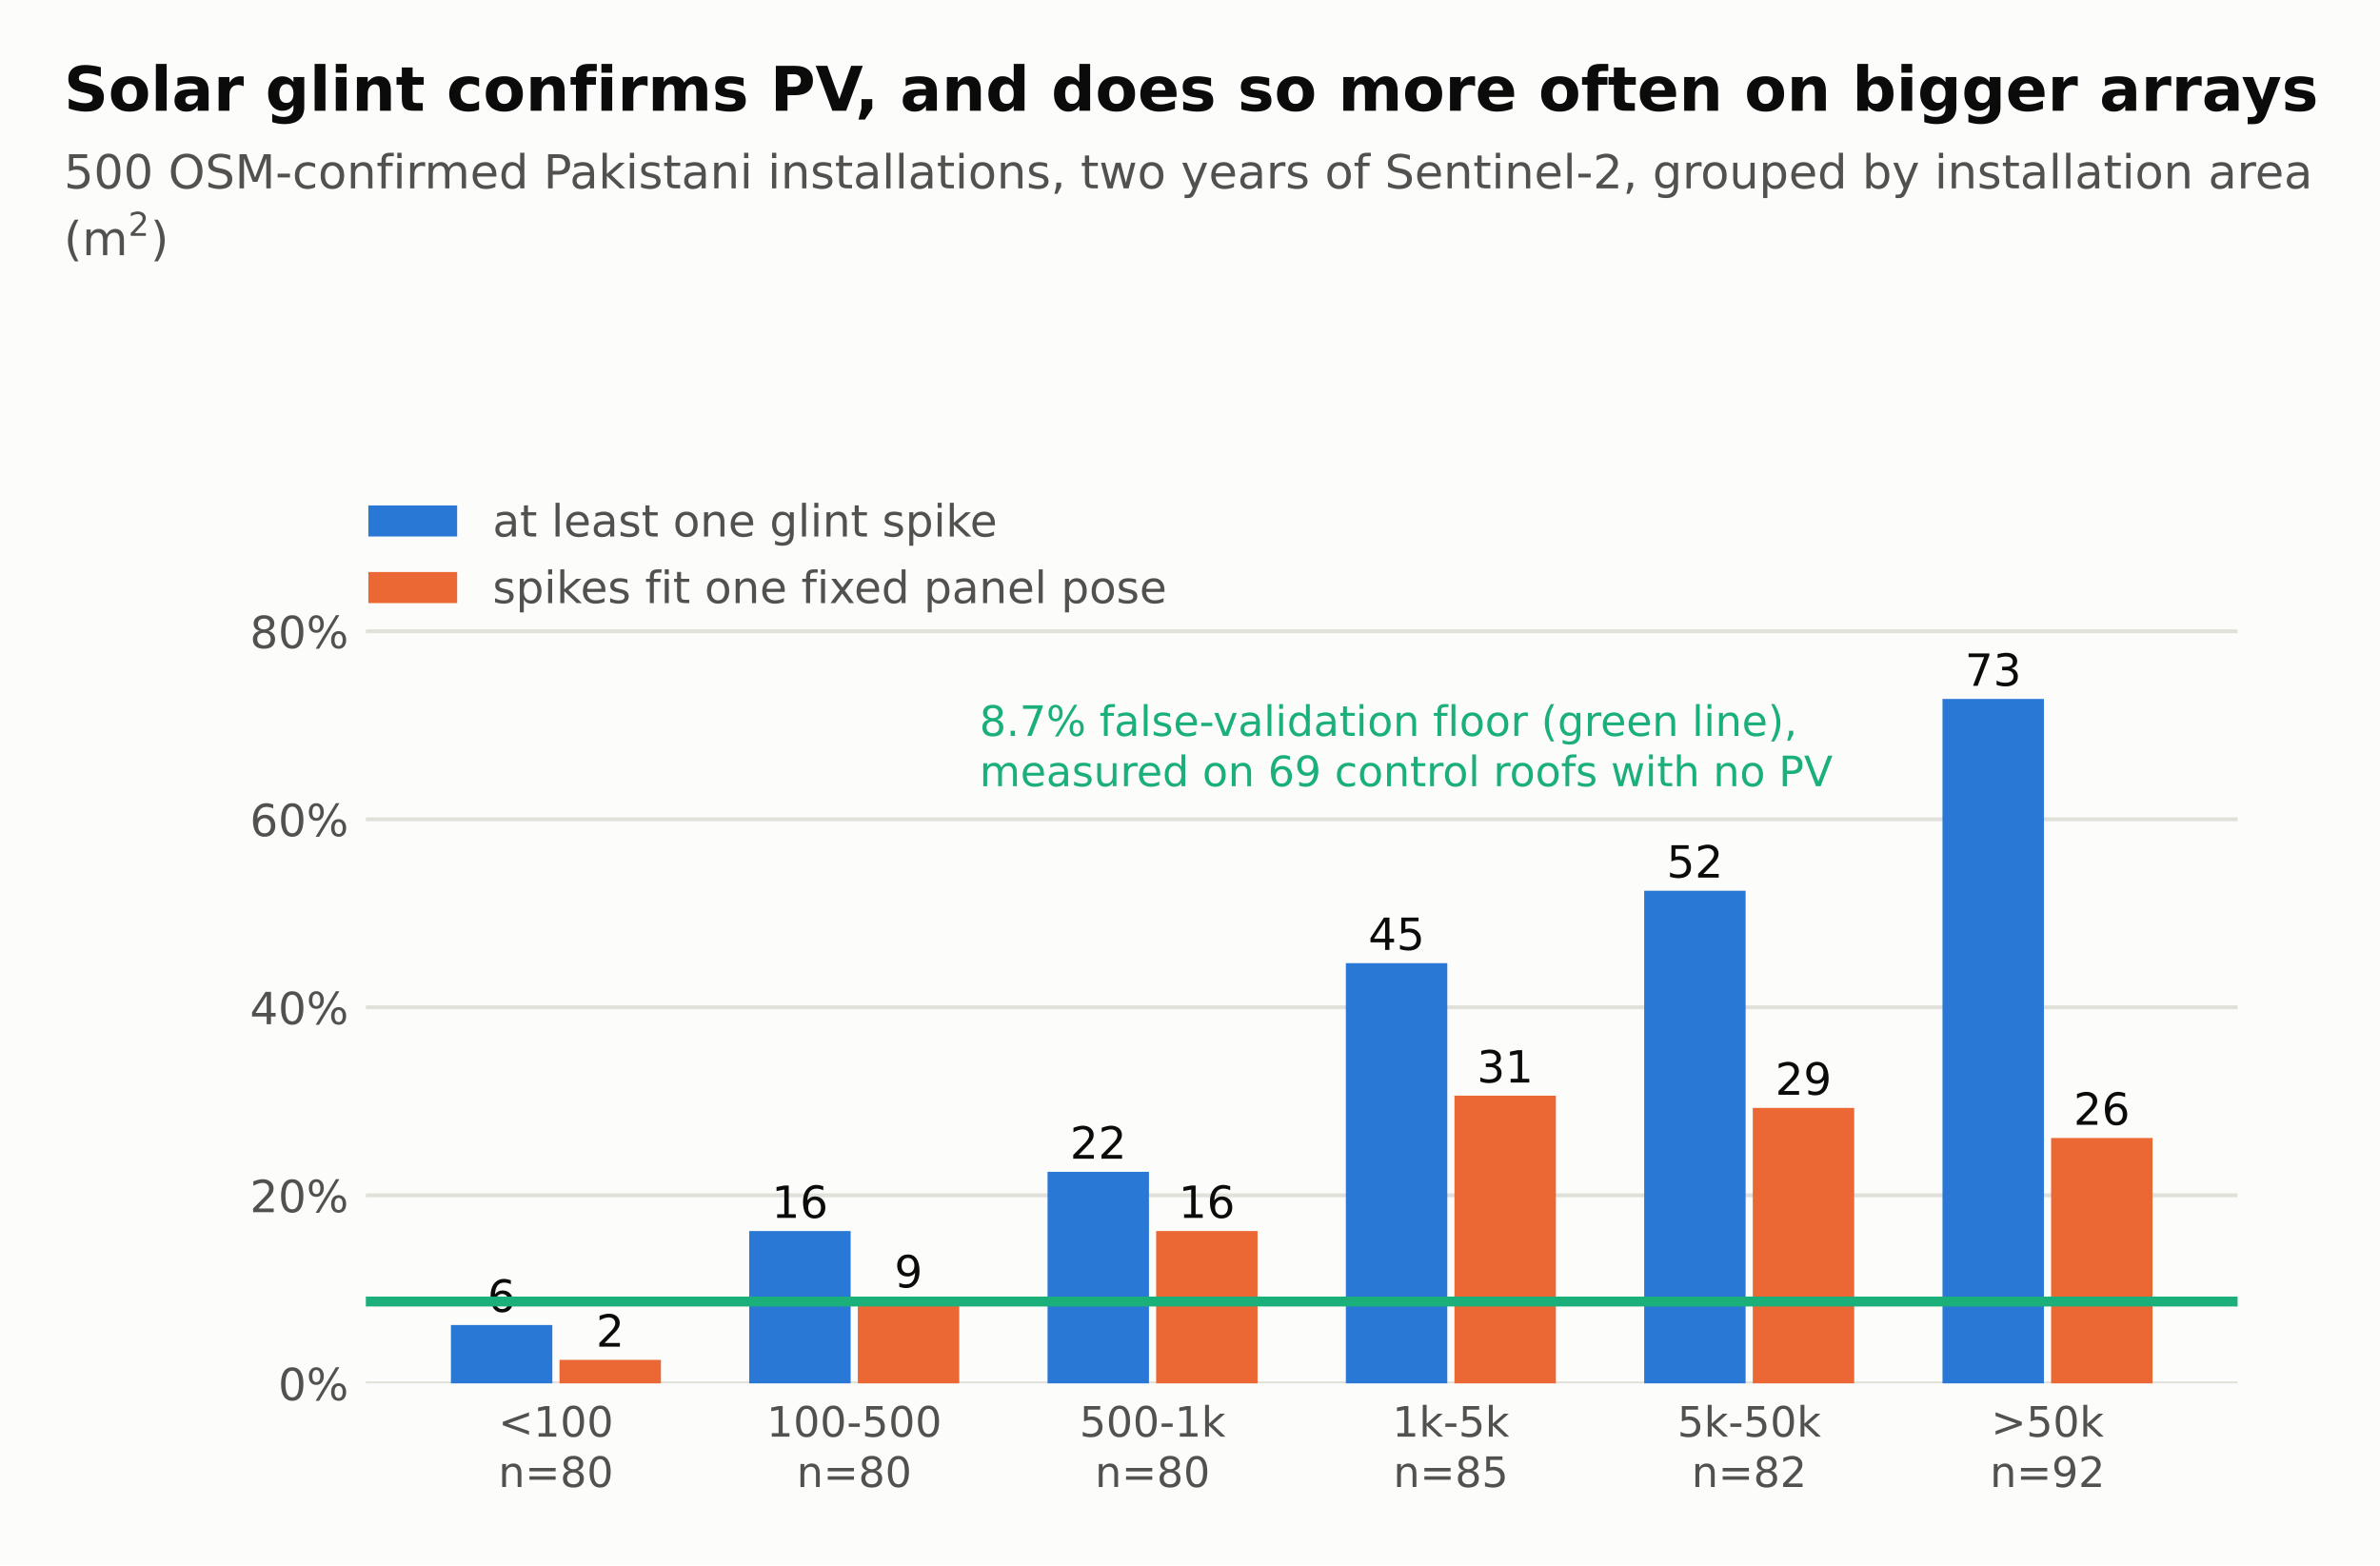
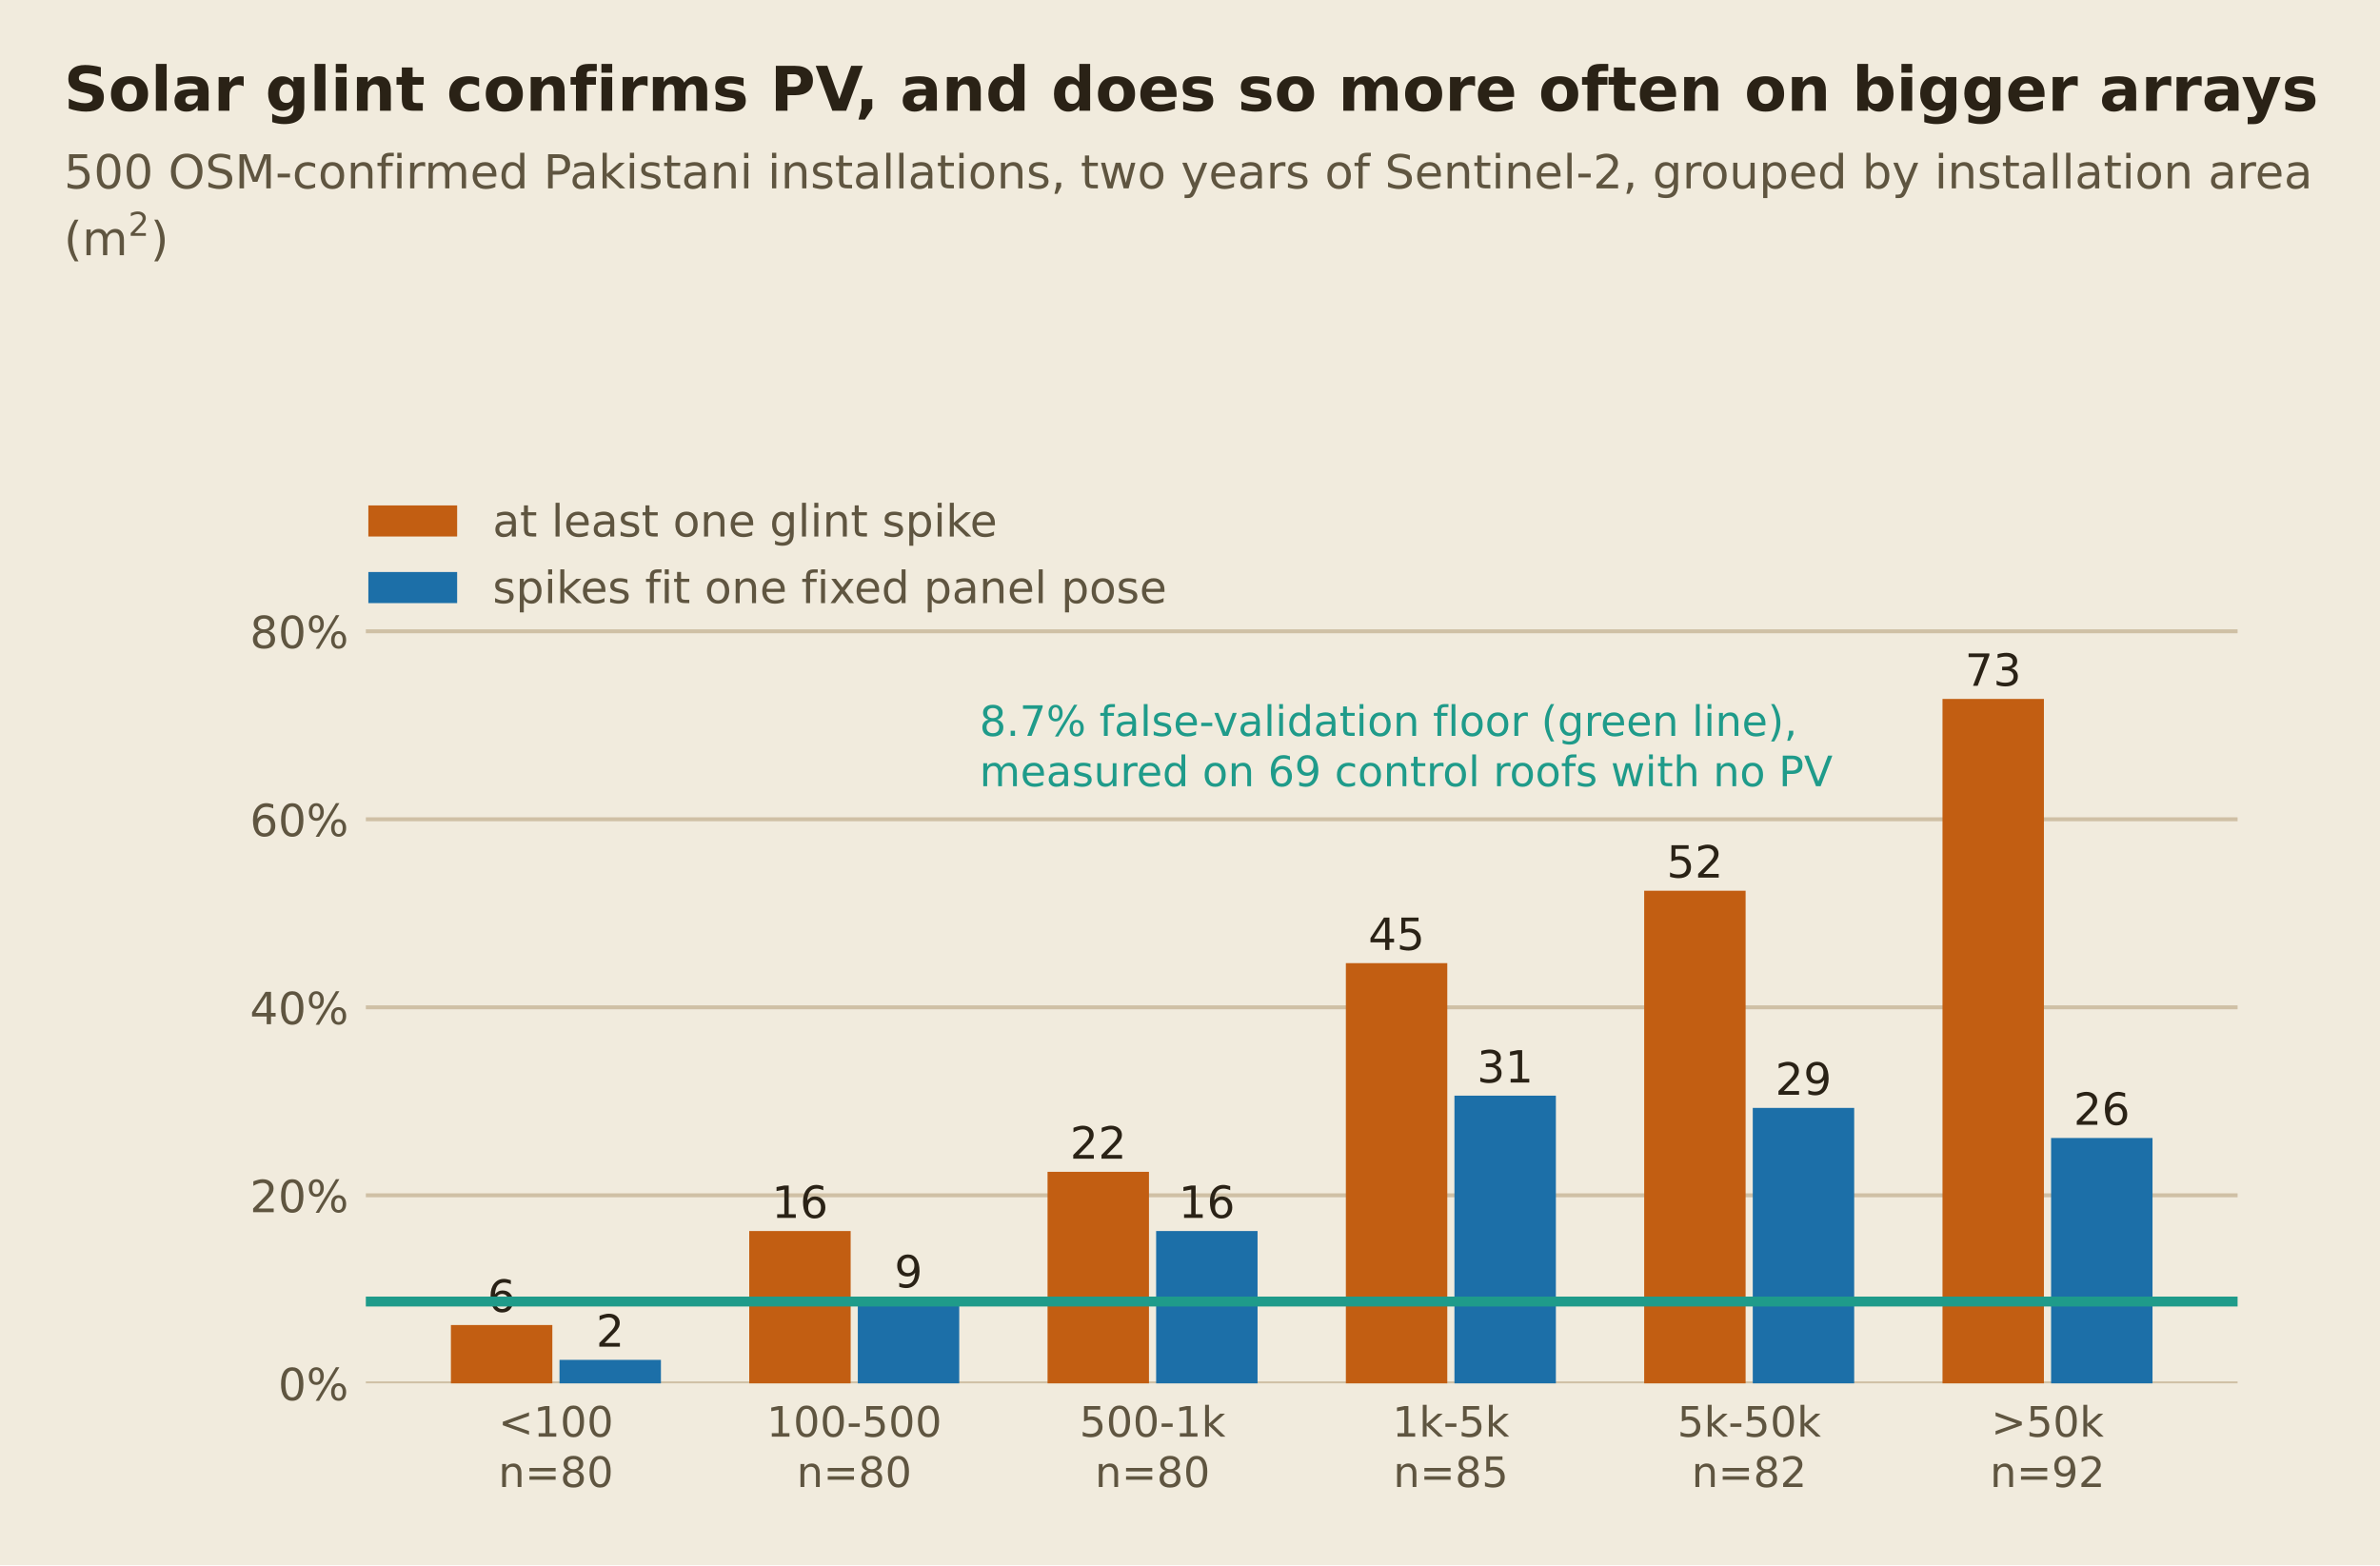
<svg xmlns="http://www.w3.org/2000/svg" width="482.469pt" height="317.298pt" viewBox="0 0 482.469 317.298" version="1.1">
  <defs>
    <style type="text/css">*{stroke-linejoin: round; stroke-linecap: butt}</style>
  </defs>
  <g id="figure_1">
    <g id="patch_1">
-       <path d="M 0 317.298  L 482.469 317.298  L 482.469 0  L 0 0  z " style="fill: #fcfcfb" />
+       <path d="M 0 317.298  L 482.469 317.298  L 482.469 0  L 0 0  z " style="fill: #f1ebdd" />
    </g>
    <g id="axes_1">
      <g id="patch_2">
-         <path d="M 74.16 280.434  L 453.6 280.434  L 453.6 97.482  L 74.16 97.482  z " style="fill: #fcfcfb" />
+         <path d="M 74.16 280.434  L 453.6 280.434  L 453.6 97.482  L 74.16 97.482  z " style="fill: #f1ebdd" />
      </g>
      <g id="matplotlib.axis_1">
        <g id="xtick_1">
          <g id="line2d_1" />
          <g id="text_1">
-             <text style="font-size: 8.5px; font-family: 'DejaVu Sans'; fill: #52514e" transform="translate(101.0207 291.2429)">&lt;100</text>
-             <text style="font-size: 8.5px; font-family: 'DejaVu Sans'; fill: #52514e" transform="translate(101.0313 301.4445)">n=80</text>
+             <text style="font-size: 8.5px; font-family: 'DejaVu Sans'; fill: #5f5540" transform="translate(101.0207 291.2429)">&lt;100</text>
+             <text style="font-size: 8.5px; font-family: 'DejaVu Sans'; fill: #5f5540" transform="translate(101.0313 301.4445)">n=80</text>
          </g>
        </g>
        <g id="xtick_2">
          <g id="line2d_2" />
          <g id="text_2">
-             <text style="font-size: 8.5px; font-family: 'DejaVu Sans'; fill: #52514e" transform="translate(155.4108 291.2429)">100-500</text>
-             <text style="font-size: 8.5px; font-family: 'DejaVu Sans'; fill: #52514e" transform="translate(161.5056 301.4445)">n=80</text>
+             <text style="font-size: 8.5px; font-family: 'DejaVu Sans'; fill: #5f5540" transform="translate(155.4108 291.2429)">100-500</text>
+             <text style="font-size: 8.5px; font-family: 'DejaVu Sans'; fill: #5f5540" transform="translate(161.5056 301.4445)">n=80</text>
          </g>
        </g>
        <g id="xtick_3">
          <g id="line2d_3" />
          <g id="text_3">
-             <text style="font-size: 8.5px; font-family: 'DejaVu Sans'; fill: #52514e" transform="translate(218.8323 291.2435)">500-1k</text>
-             <text style="font-size: 8.5px; font-family: 'DejaVu Sans'; fill: #52514e" transform="translate(221.9799 301.4452)">n=80</text>
+             <text style="font-size: 8.5px; font-family: 'DejaVu Sans'; fill: #5f5540" transform="translate(218.8323 291.2435)">500-1k</text>
+             <text style="font-size: 8.5px; font-family: 'DejaVu Sans'; fill: #5f5540" transform="translate(221.9799 301.4452)">n=80</text>
          </g>
        </g>
        <g id="xtick_4">
          <g id="line2d_4" />
          <g id="text_4">
-             <text style="font-size: 8.5px; font-family: 'DejaVu Sans'; fill: #52514e" transform="translate(282.2537 291.2435)">1k-5k</text>
-             <text style="font-size: 8.5px; font-family: 'DejaVu Sans'; fill: #52514e" transform="translate(282.4542 301.4452)">n=85</text>
+             <text style="font-size: 8.5px; font-family: 'DejaVu Sans'; fill: #5f5540" transform="translate(282.2537 291.2435)">1k-5k</text>
+             <text style="font-size: 8.5px; font-family: 'DejaVu Sans'; fill: #5f5540" transform="translate(282.4542 301.4452)">n=85</text>
          </g>
        </g>
        <g id="xtick_5">
          <g id="line2d_5" />
          <g id="text_5">
-             <text style="font-size: 8.5px; font-family: 'DejaVu Sans'; fill: #52514e" transform="translate(340.0239 291.2435)">5k-50k</text>
-             <text style="font-size: 8.5px; font-family: 'DejaVu Sans'; fill: #52514e" transform="translate(342.9285 301.4452)">n=82</text>
+             <text style="font-size: 8.5px; font-family: 'DejaVu Sans'; fill: #5f5540" transform="translate(340.0239 291.2435)">5k-50k</text>
+             <text style="font-size: 8.5px; font-family: 'DejaVu Sans'; fill: #5f5540" transform="translate(342.9285 301.4452)">n=82</text>
          </g>
        </g>
        <g id="xtick_6">
          <g id="line2d_6" />
          <g id="text_6">
-             <text style="font-size: 8.5px; font-family: 'DejaVu Sans'; fill: #52514e" transform="translate(403.6353 291.2435)">&gt;50k</text>
-             <text style="font-size: 8.5px; font-family: 'DejaVu Sans'; fill: #52514e" transform="translate(403.4028 301.4452)">n=92</text>
+             <text style="font-size: 8.5px; font-family: 'DejaVu Sans'; fill: #5f5540" transform="translate(403.6353 291.2435)">&gt;50k</text>
+             <text style="font-size: 8.5px; font-family: 'DejaVu Sans'; fill: #5f5540" transform="translate(403.4028 301.4452)">n=92</text>
          </g>
        </g>
      </g>
      <g id="matplotlib.axis_2">
        <g id="ytick_1">
          <g id="line2d_7">
-             <path d="M 74.16 280.434  L 453.6 280.434  " clip-path="url(#p12ca63271d)" style="fill: none; stroke: #e1e0d9; stroke-width: 0.8; stroke-linecap: square" />
+             <path d="M 74.16 280.434  L 453.6 280.434  " clip-path="url(#p3eb6b56347)" style="fill: none; stroke: #cfc0a5; stroke-width: 0.8; stroke-linecap: square" />
          </g>
          <g id="line2d_8" />
          <g id="text_7">
-             <text style="font-size: 9px; font-family: 'DejaVu Sans'; text-anchor: end; fill: #52514e" x="70.66" y="283.853" transform="rotate(-0 70.66 283.853)">0%</text>
+             <text style="font-size: 9px; font-family: 'DejaVu Sans'; text-anchor: end; fill: #5f5540" x="70.66" y="283.853" transform="rotate(-0 70.66 283.853)">0%</text>
          </g>
        </g>
        <g id="ytick_2">
          <g id="line2d_9">
-             <path d="M 74.16 242.319  L 453.6 242.319  " clip-path="url(#p12ca63271d)" style="fill: none; stroke: #e1e0d9; stroke-width: 0.8; stroke-linecap: square" />
+             <path d="M 74.16 242.319  L 453.6 242.319  " clip-path="url(#p3eb6b56347)" style="fill: none; stroke: #cfc0a5; stroke-width: 0.8; stroke-linecap: square" />
          </g>
          <g id="line2d_10" />
          <g id="text_8">
-             <text style="font-size: 9px; font-family: 'DejaVu Sans'; text-anchor: end; fill: #52514e" x="70.66" y="245.738" transform="rotate(-0 70.66 245.738)">20%</text>
+             <text style="font-size: 9px; font-family: 'DejaVu Sans'; text-anchor: end; fill: #5f5540" x="70.66" y="245.738" transform="rotate(-0 70.66 245.738)">20%</text>
          </g>
        </g>
        <g id="ytick_3">
          <g id="line2d_11">
-             <path d="M 74.16 204.204  L 453.6 204.204  " clip-path="url(#p12ca63271d)" style="fill: none; stroke: #e1e0d9; stroke-width: 0.8; stroke-linecap: square" />
+             <path d="M 74.16 204.204  L 453.6 204.204  " clip-path="url(#p3eb6b56347)" style="fill: none; stroke: #cfc0a5; stroke-width: 0.8; stroke-linecap: square" />
          </g>
          <g id="line2d_12" />
          <g id="text_9">
-             <text style="font-size: 9px; font-family: 'DejaVu Sans'; text-anchor: end; fill: #52514e" x="70.66" y="207.623" transform="rotate(-0 70.66 207.623)">40%</text>
+             <text style="font-size: 9px; font-family: 'DejaVu Sans'; text-anchor: end; fill: #5f5540" x="70.66" y="207.623" transform="rotate(-0 70.66 207.623)">40%</text>
          </g>
        </g>
        <g id="ytick_4">
          <g id="line2d_13">
-             <path d="M 74.16 166.089  L 453.6 166.089  " clip-path="url(#p12ca63271d)" style="fill: none; stroke: #e1e0d9; stroke-width: 0.8; stroke-linecap: square" />
+             <path d="M 74.16 166.089  L 453.6 166.089  " clip-path="url(#p3eb6b56347)" style="fill: none; stroke: #cfc0a5; stroke-width: 0.8; stroke-linecap: square" />
          </g>
          <g id="line2d_14" />
          <g id="text_10">
-             <text style="font-size: 9px; font-family: 'DejaVu Sans'; text-anchor: end; fill: #52514e" x="70.66" y="169.508" transform="rotate(-0 70.66 169.508)">60%</text>
+             <text style="font-size: 9px; font-family: 'DejaVu Sans'; text-anchor: end; fill: #5f5540" x="70.66" y="169.508" transform="rotate(-0 70.66 169.508)">60%</text>
          </g>
        </g>
        <g id="ytick_5">
          <g id="line2d_15">
-             <path d="M 74.16 127.974  L 453.6 127.974  " clip-path="url(#p12ca63271d)" style="fill: none; stroke: #e1e0d9; stroke-width: 0.8; stroke-linecap: square" />
+             <path d="M 74.16 127.974  L 453.6 127.974  " clip-path="url(#p3eb6b56347)" style="fill: none; stroke: #cfc0a5; stroke-width: 0.8; stroke-linecap: square" />
          </g>
          <g id="line2d_16" />
          <g id="text_11">
-             <text style="font-size: 9px; font-family: 'DejaVu Sans'; text-anchor: end; fill: #52514e" x="70.66" y="131.393" transform="rotate(-0 70.66 131.393)">80%</text>
+             <text style="font-size: 9px; font-family: 'DejaVu Sans'; text-anchor: end; fill: #5f5540" x="70.66" y="131.393" transform="rotate(-0 70.66 131.393)">80%</text>
          </g>
        </g>
      </g>
      <g id="patch_3">
-         <path d="M 91.407 280.434  L 111.969 280.434  L 111.969 268.618  L 91.407 268.618  z " clip-path="url(#p12ca63271d)" style="fill: #2a78d6" />
+         <path d="M 91.407 280.434  L 111.969 280.434  L 111.969 268.618  L 91.407 268.618  z " clip-path="url(#p3eb6b56347)" style="fill: #c25e12" />
      </g>
      <g id="patch_4">
-         <path d="M 151.882 280.434  L 172.443 280.434  L 172.443 249.561  L 151.882 249.561  z " clip-path="url(#p12ca63271d)" style="fill: #2a78d6" />
+         <path d="M 151.882 280.434  L 172.443 280.434  L 172.443 249.561  L 151.882 249.561  z " clip-path="url(#p3eb6b56347)" style="fill: #c25e12" />
      </g>
      <g id="patch_5">
-         <path d="M 212.356 280.434  L 232.917 280.434  L 232.917 237.555  L 212.356 237.555  z " clip-path="url(#p12ca63271d)" style="fill: #2a78d6" />
+         <path d="M 212.356 280.434  L 232.917 280.434  L 232.917 237.555  L 212.356 237.555  z " clip-path="url(#p3eb6b56347)" style="fill: #c25e12" />
      </g>
      <g id="patch_6">
-         <path d="M 272.83 280.434  L 293.391 280.434  L 293.391 195.247  L 272.83 195.247  z " clip-path="url(#p12ca63271d)" style="fill: #2a78d6" />
+         <path d="M 272.83 280.434  L 293.391 280.434  L 293.391 195.247  L 272.83 195.247  z " clip-path="url(#p3eb6b56347)" style="fill: #c25e12" />
      </g>
      <g id="patch_7">
-         <path d="M 333.305 280.434  L 353.866 280.434  L 353.866 180.573  L 333.305 180.573  z " clip-path="url(#p12ca63271d)" style="fill: #2a78d6" />
+         <path d="M 333.305 280.434  L 353.866 280.434  L 353.866 180.573  L 333.305 180.573  z " clip-path="url(#p3eb6b56347)" style="fill: #c25e12" />
      </g>
      <g id="patch_8">
-         <path d="M 393.779 280.434  L 414.34 280.434  L 414.34 141.695  L 393.779 141.695  z " clip-path="url(#p12ca63271d)" style="fill: #2a78d6" />
+         <path d="M 393.779 280.434  L 414.34 280.434  L 414.34 141.695  L 393.779 141.695  z " clip-path="url(#p3eb6b56347)" style="fill: #c25e12" />
      </g>
      <g id="patch_9">
-         <path d="M 113.42 280.434  L 133.981 280.434  L 133.981 275.67  L 113.42 275.67  z " clip-path="url(#p12ca63271d)" style="fill: #eb6834" />
+         <path d="M 113.42 280.434  L 133.981 280.434  L 133.981 275.67  L 113.42 275.67  z " clip-path="url(#p3eb6b56347)" style="fill: #1c6fa8" />
      </g>
      <g id="patch_10">
-         <path d="M 173.894 280.434  L 194.455 280.434  L 194.455 263.663  L 173.894 263.663  z " clip-path="url(#p12ca63271d)" style="fill: #eb6834" />
+         <path d="M 173.894 280.434  L 194.455 280.434  L 194.455 263.663  L 173.894 263.663  z " clip-path="url(#p3eb6b56347)" style="fill: #1c6fa8" />
      </g>
      <g id="patch_11">
-         <path d="M 234.369 280.434  L 254.93 280.434  L 254.93 249.561  L 234.369 249.561  z " clip-path="url(#p12ca63271d)" style="fill: #eb6834" />
+         <path d="M 234.369 280.434  L 254.93 280.434  L 254.93 249.561  L 234.369 249.561  z " clip-path="url(#p3eb6b56347)" style="fill: #1c6fa8" />
      </g>
      <g id="patch_12">
-         <path d="M 294.843 280.434  L 315.404 280.434  L 315.404 222.118  L 294.843 222.118  z " clip-path="url(#p12ca63271d)" style="fill: #eb6834" />
+         <path d="M 294.843 280.434  L 315.404 280.434  L 315.404 222.118  L 294.843 222.118  z " clip-path="url(#p3eb6b56347)" style="fill: #1c6fa8" />
      </g>
      <g id="patch_13">
-         <path d="M 355.317 280.434  L 375.878 280.434  L 375.878 224.596  L 355.317 224.596  z " clip-path="url(#p12ca63271d)" style="fill: #eb6834" />
+         <path d="M 355.317 280.434  L 375.878 280.434  L 375.878 224.596  L 355.317 224.596  z " clip-path="url(#p3eb6b56347)" style="fill: #1c6fa8" />
      </g>
      <g id="patch_14">
-         <path d="M 415.791 280.434  L 436.353 280.434  L 436.353 230.694  L 415.791 230.694  z " clip-path="url(#p12ca63271d)" style="fill: #eb6834" />
+         <path d="M 415.791 280.434  L 436.353 280.434  L 436.353 230.694  L 415.791 230.694  z " clip-path="url(#p3eb6b56347)" style="fill: #1c6fa8" />
      </g>
      <g id="text_12">
-         <text style="font-size: 8.5px; font-family: 'DejaVu Sans'; fill: #1baf7a" transform="translate(198.5677 149.1824)">8.7% false-validation floor (green line),</text>
-         <text style="font-size: 8.5px; font-family: 'DejaVu Sans'; fill: #1baf7a" transform="translate(198.5677 159.3847)">measured on 69 control roofs with no PV</text>
+         <text style="font-size: 8.5px; font-family: 'DejaVu Sans'; fill: #1f9b8a" transform="translate(198.5677 149.1824)">8.7% false-validation floor (green line),</text>
+         <text style="font-size: 8.5px; font-family: 'DejaVu Sans'; fill: #1f9b8a" transform="translate(198.5677 159.3847)">measured on 69 control roofs with no PV</text>
      </g>
      <g id="text_13">
-         <text style="font-size: 9px; font-family: 'DejaVu Sans'; text-anchor: middle; fill: #0b0b0b" x="101.688" y="265.95" transform="rotate(-0 101.6879 265.9503)">6</text>
+         <text style="font-size: 9px; font-family: 'DejaVu Sans'; text-anchor: middle; fill: #2a2216" x="101.688" y="265.95" transform="rotate(-0 101.6879 265.9503)">6</text>
      </g>
      <g id="text_14">
-         <text style="font-size: 9px; font-family: 'DejaVu Sans'; text-anchor: middle; fill: #0b0b0b" x="123.701" y="273.002" transform="rotate(-0 123.7006 273.0016)">2</text>
+         <text style="font-size: 9px; font-family: 'DejaVu Sans'; text-anchor: middle; fill: #2a2216" x="123.701" y="273.002" transform="rotate(-0 123.7006 273.0016)">2</text>
      </g>
      <g id="text_15">
-         <text style="font-size: 9px; font-family: 'DejaVu Sans'; text-anchor: middle; fill: #0b0b0b" x="162.162" y="246.893" transform="rotate(-0 162.1622 246.8928)">16</text>
+         <text style="font-size: 9px; font-family: 'DejaVu Sans'; text-anchor: middle; fill: #2a2216" x="162.162" y="246.893" transform="rotate(-0 162.1622 246.8928)">16</text>
      </g>
      <g id="text_16">
-         <text style="font-size: 9px; font-family: 'DejaVu Sans'; text-anchor: middle; fill: #0b0b0b" x="184.175" y="260.995" transform="rotate(-0 184.1749 260.9954)">9</text>
+         <text style="font-size: 9px; font-family: 'DejaVu Sans'; text-anchor: middle; fill: #2a2216" x="184.175" y="260.995" transform="rotate(-0 184.1749 260.9954)">9</text>
      </g>
      <g id="text_17">
-         <text style="font-size: 9px; font-family: 'DejaVu Sans'; text-anchor: middle; fill: #0b0b0b" x="222.637" y="234.887" transform="rotate(-0 222.6365 234.8866)">22</text>
+         <text style="font-size: 9px; font-family: 'DejaVu Sans'; text-anchor: middle; fill: #2a2216" x="222.637" y="234.887" transform="rotate(-0 222.6365 234.8866)">22</text>
      </g>
      <g id="text_18">
-         <text style="font-size: 9px; font-family: 'DejaVu Sans'; text-anchor: middle; fill: #0b0b0b" x="244.649" y="246.893" transform="rotate(-0 244.6492 246.8928)">16</text>
+         <text style="font-size: 9px; font-family: 'DejaVu Sans'; text-anchor: middle; fill: #2a2216" x="244.649" y="246.893" transform="rotate(-0 244.6492 246.8928)">16</text>
      </g>
      <g id="text_19">
-         <text style="font-size: 9px; font-family: 'DejaVu Sans'; text-anchor: middle; fill: #0b0b0b" x="283.111" y="192.579" transform="rotate(-0 283.1108 192.579)">45</text>
+         <text style="font-size: 9px; font-family: 'DejaVu Sans'; text-anchor: middle; fill: #2a2216" x="283.111" y="192.579" transform="rotate(-0 283.1108 192.579)">45</text>
      </g>
      <g id="text_20">
-         <text style="font-size: 9px; font-family: 'DejaVu Sans'; text-anchor: middle; fill: #0b0b0b" x="305.123" y="219.45" transform="rotate(-0 305.1235 219.45)">31</text>
+         <text style="font-size: 9px; font-family: 'DejaVu Sans'; text-anchor: middle; fill: #2a2216" x="305.123" y="219.45" transform="rotate(-0 305.1235 219.45)">31</text>
      </g>
      <g id="text_21">
-         <text style="font-size: 9px; font-family: 'DejaVu Sans'; text-anchor: middle; fill: #0b0b0b" x="343.585" y="177.905" transform="rotate(-0 343.5851 177.9047)">52</text>
+         <text style="font-size: 9px; font-family: 'DejaVu Sans'; text-anchor: middle; fill: #2a2216" x="343.585" y="177.905" transform="rotate(-0 343.5851 177.9047)">52</text>
      </g>
      <g id="text_22">
-         <text style="font-size: 9px; font-family: 'DejaVu Sans'; text-anchor: middle; fill: #0b0b0b" x="365.598" y="221.928" transform="rotate(-0 365.5978 221.9275)">29</text>
+         <text style="font-size: 9px; font-family: 'DejaVu Sans'; text-anchor: middle; fill: #2a2216" x="365.598" y="221.928" transform="rotate(-0 365.5978 221.9275)">29</text>
      </g>
      <g id="text_23">
-         <text style="font-size: 9px; font-family: 'DejaVu Sans'; text-anchor: middle; fill: #0b0b0b" x="404.059" y="139.027" transform="rotate(-0 404.0594 139.0274)">73</text>
+         <text style="font-size: 9px; font-family: 'DejaVu Sans'; text-anchor: middle; fill: #2a2216" x="404.059" y="139.027" transform="rotate(-0 404.0594 139.0274)">73</text>
      </g>
      <g id="text_24">
-         <text style="font-size: 9px; font-family: 'DejaVu Sans'; text-anchor: middle; fill: #0b0b0b" x="426.072" y="228.026" transform="rotate(-0 426.0721 228.0259)">26</text>
+         <text style="font-size: 9px; font-family: 'DejaVu Sans'; text-anchor: middle; fill: #2a2216" x="426.072" y="228.026" transform="rotate(-0 426.0721 228.0259)">26</text>
      </g>
      <g id="line2d_17">
-         <path d="M 74.16 263.854  L 453.6 263.854  " clip-path="url(#p12ca63271d)" style="fill: none; stroke: #1baf7a; stroke-width: 2; stroke-linecap: square" />
+         <path d="M 74.16 263.854  L 453.6 263.854  " clip-path="url(#p3eb6b56347)" style="fill: none; stroke: #1f9b8a; stroke-width: 2; stroke-linecap: square" />
      </g>
      <g id="legend_1">
        <g id="patch_15">
-           <path d="M 74.671 108.762  L 92.671 108.762  L 92.671 102.462  L 74.671 102.462  z " style="fill: #2a78d6" />
+           <path d="M 74.671 108.762  L 92.671 108.762  L 92.671 102.462  L 74.671 102.462  z " style="fill: #c25e12" />
        </g>
        <g id="text_25">
-           <text style="font-size: 9px; font-family: 'DejaVu Sans'; text-anchor: start; fill: #52514e" x="99.871" y="108.762" transform="rotate(-0 99.8712 108.7616)">at least one glint spike</text>
+           <text style="font-size: 9px; font-family: 'DejaVu Sans'; text-anchor: start; fill: #5f5540" x="99.871" y="108.762" transform="rotate(-0 99.8712 108.7616)">at least one glint spike</text>
        </g>
        <g id="patch_16">
-           <path d="M 74.671 122.262  L 92.671 122.262  L 92.671 115.962  L 74.671 115.962  z " style="fill: #eb6834" />
+           <path d="M 74.671 122.262  L 92.671 122.262  L 92.671 115.962  L 74.671 115.962  z " style="fill: #1c6fa8" />
        </g>
        <g id="text_26">
-           <text style="font-size: 9px; font-family: 'DejaVu Sans'; text-anchor: start; fill: #52514e" x="99.871" y="122.262" transform="rotate(-0 99.8712 122.2623)">spikes fit one fixed panel pose</text>
+           <text style="font-size: 9px; font-family: 'DejaVu Sans'; text-anchor: start; fill: #5f5540" x="99.871" y="122.262" transform="rotate(-0 99.8712 122.2623)">spikes fit one fixed panel pose</text>
        </g>
      </g>
    </g>
    <g id="text_27">
-       <text style="font-weight: 700; font-size: 12.5px; font-family: 'DejaVu Sans'; text-anchor: start; fill: #0b0b0b" x="12.96" y="22.458" transform="rotate(-0 12.96 22.45805)">Solar glint confirms PV, and does so more often on bigger arrays</text>
+       <text style="font-weight: 700; font-size: 12.5px; font-family: 'DejaVu Sans'; text-anchor: start; fill: #2a2216" x="12.96" y="22.458" transform="rotate(-0 12.96 22.45805)">Solar glint confirms PV, and does so more often on bigger arrays</text>
    </g>
    <g id="text_28">
-       <text style="font-size: 9.5px; font-family: 'DejaVu Sans'; text-anchor: start; fill: #52514e" x="12.96" y="38.19" transform="rotate(-0 12.96 38.19005)">500 OSM-confirmed Pakistani installations, two years of Sentinel-2, grouped by installation area</text>
+       <text style="font-size: 9.5px; font-family: 'DejaVu Sans'; text-anchor: start; fill: #5f5540" x="12.96" y="38.19" transform="rotate(-0 12.96 38.19005)">500 OSM-confirmed Pakistani installations, two years of Sentinel-2, grouped by installation area</text>
    </g>
    <g id="text_29">
-       <g style="fill: #52514e" transform="translate(12.96 51.87005)">
+       <g style="fill: #5f5540" transform="translate(12.96 51.87005)">
        <text>
-           <tspan x="0" y="-0.144" style="font-size: 9.5px; font-family: 'DejaVu Sans'; fill: #52514e">(</tspan>
-           <tspan x="3.706" y="-0.144" style="font-size: 9.5px; font-family: 'DejaVu Sans'; fill: #52514e">m</tspan>
-           <tspan x="17.542" y="-0.144" style="font-size: 9.5px; font-family: 'DejaVu Sans'; fill: #52514e">)</tspan>
-           <tspan x="13.051" y="-4.067" style="font-size: 6.65px; font-family: 'DejaVu Sans'; fill: #52514e">2</tspan>
+           <tspan x="0" y="-0.144" style="font-size: 9.5px; font-family: 'DejaVu Sans'; fill: #5f5540">(</tspan>
+           <tspan x="3.706" y="-0.144" style="font-size: 9.5px; font-family: 'DejaVu Sans'; fill: #5f5540">m</tspan>
+           <tspan x="17.542" y="-0.144" style="font-size: 9.5px; font-family: 'DejaVu Sans'; fill: #5f5540">)</tspan>
+           <tspan x="13.051" y="-4.067" style="font-size: 6.65px; font-family: 'DejaVu Sans'; fill: #5f5540">2</tspan>
        </text>
      </g>
    </g>
  </g>
  <defs>
-     <clipPath id="p12ca63271d">
+     <clipPath id="p3eb6b56347">
      <rect x="74.16" y="97.482" width="379.44" height="182.952" />
    </clipPath>
  </defs>
</svg>
